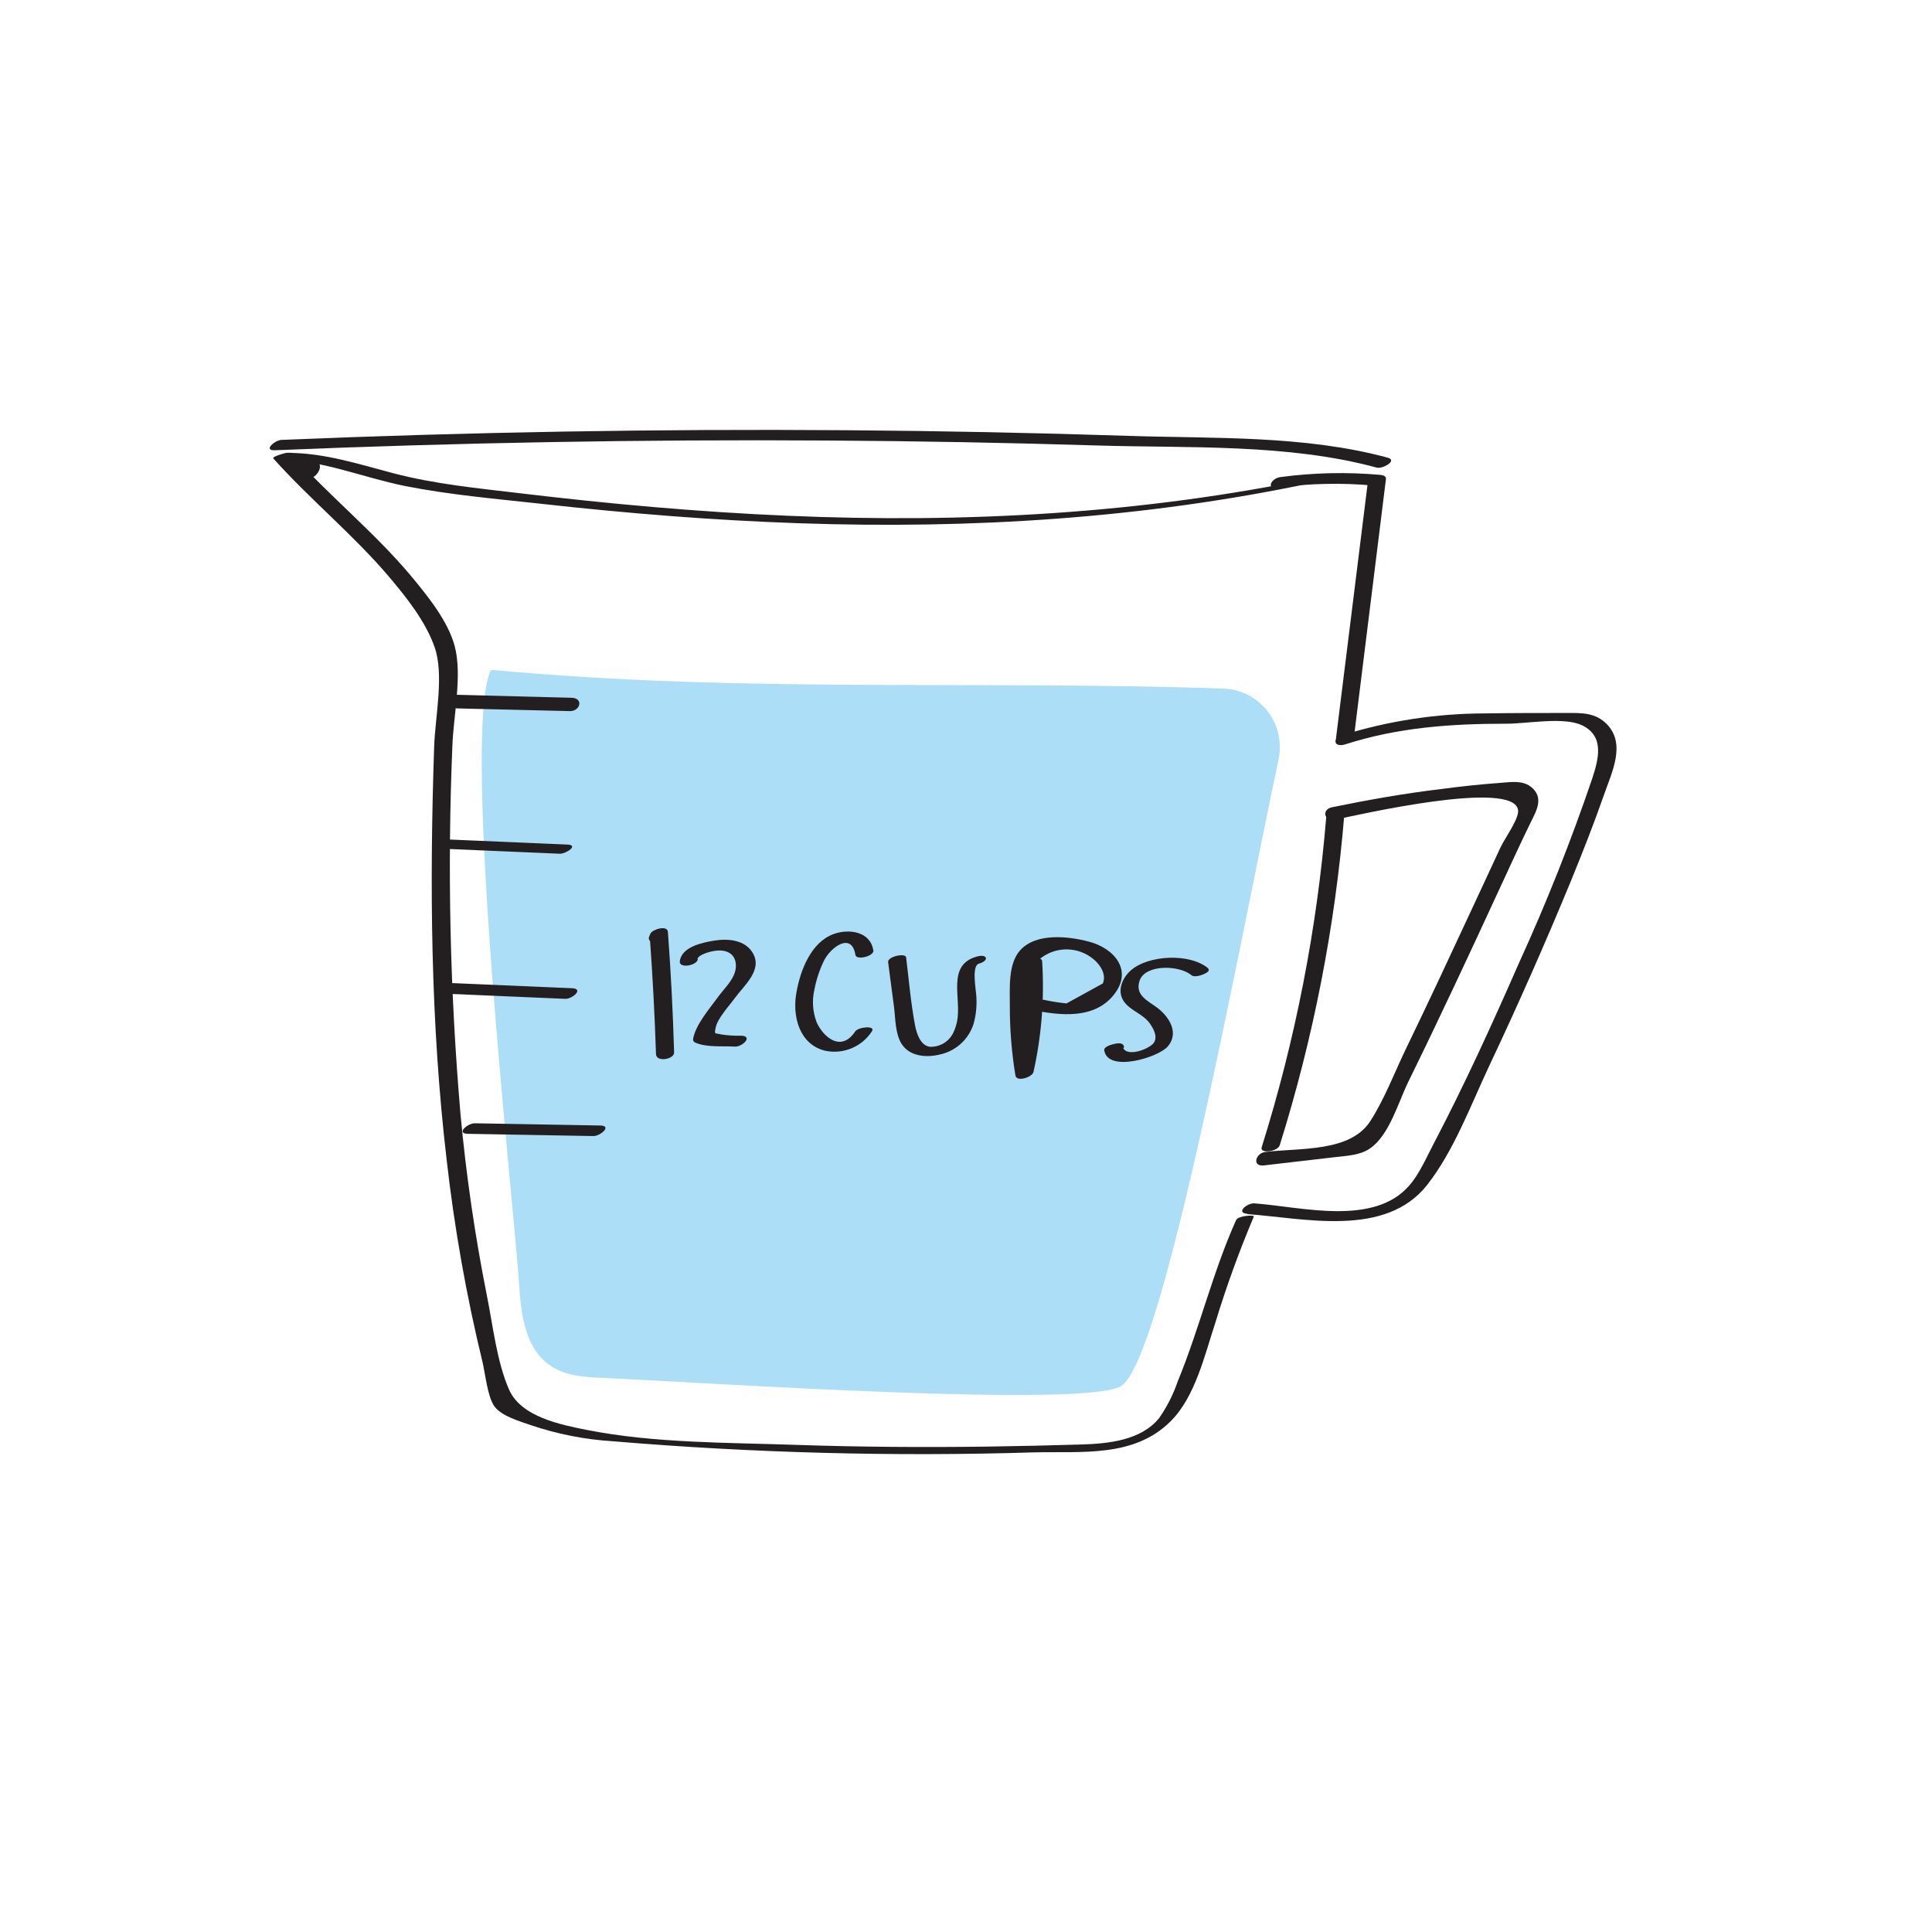
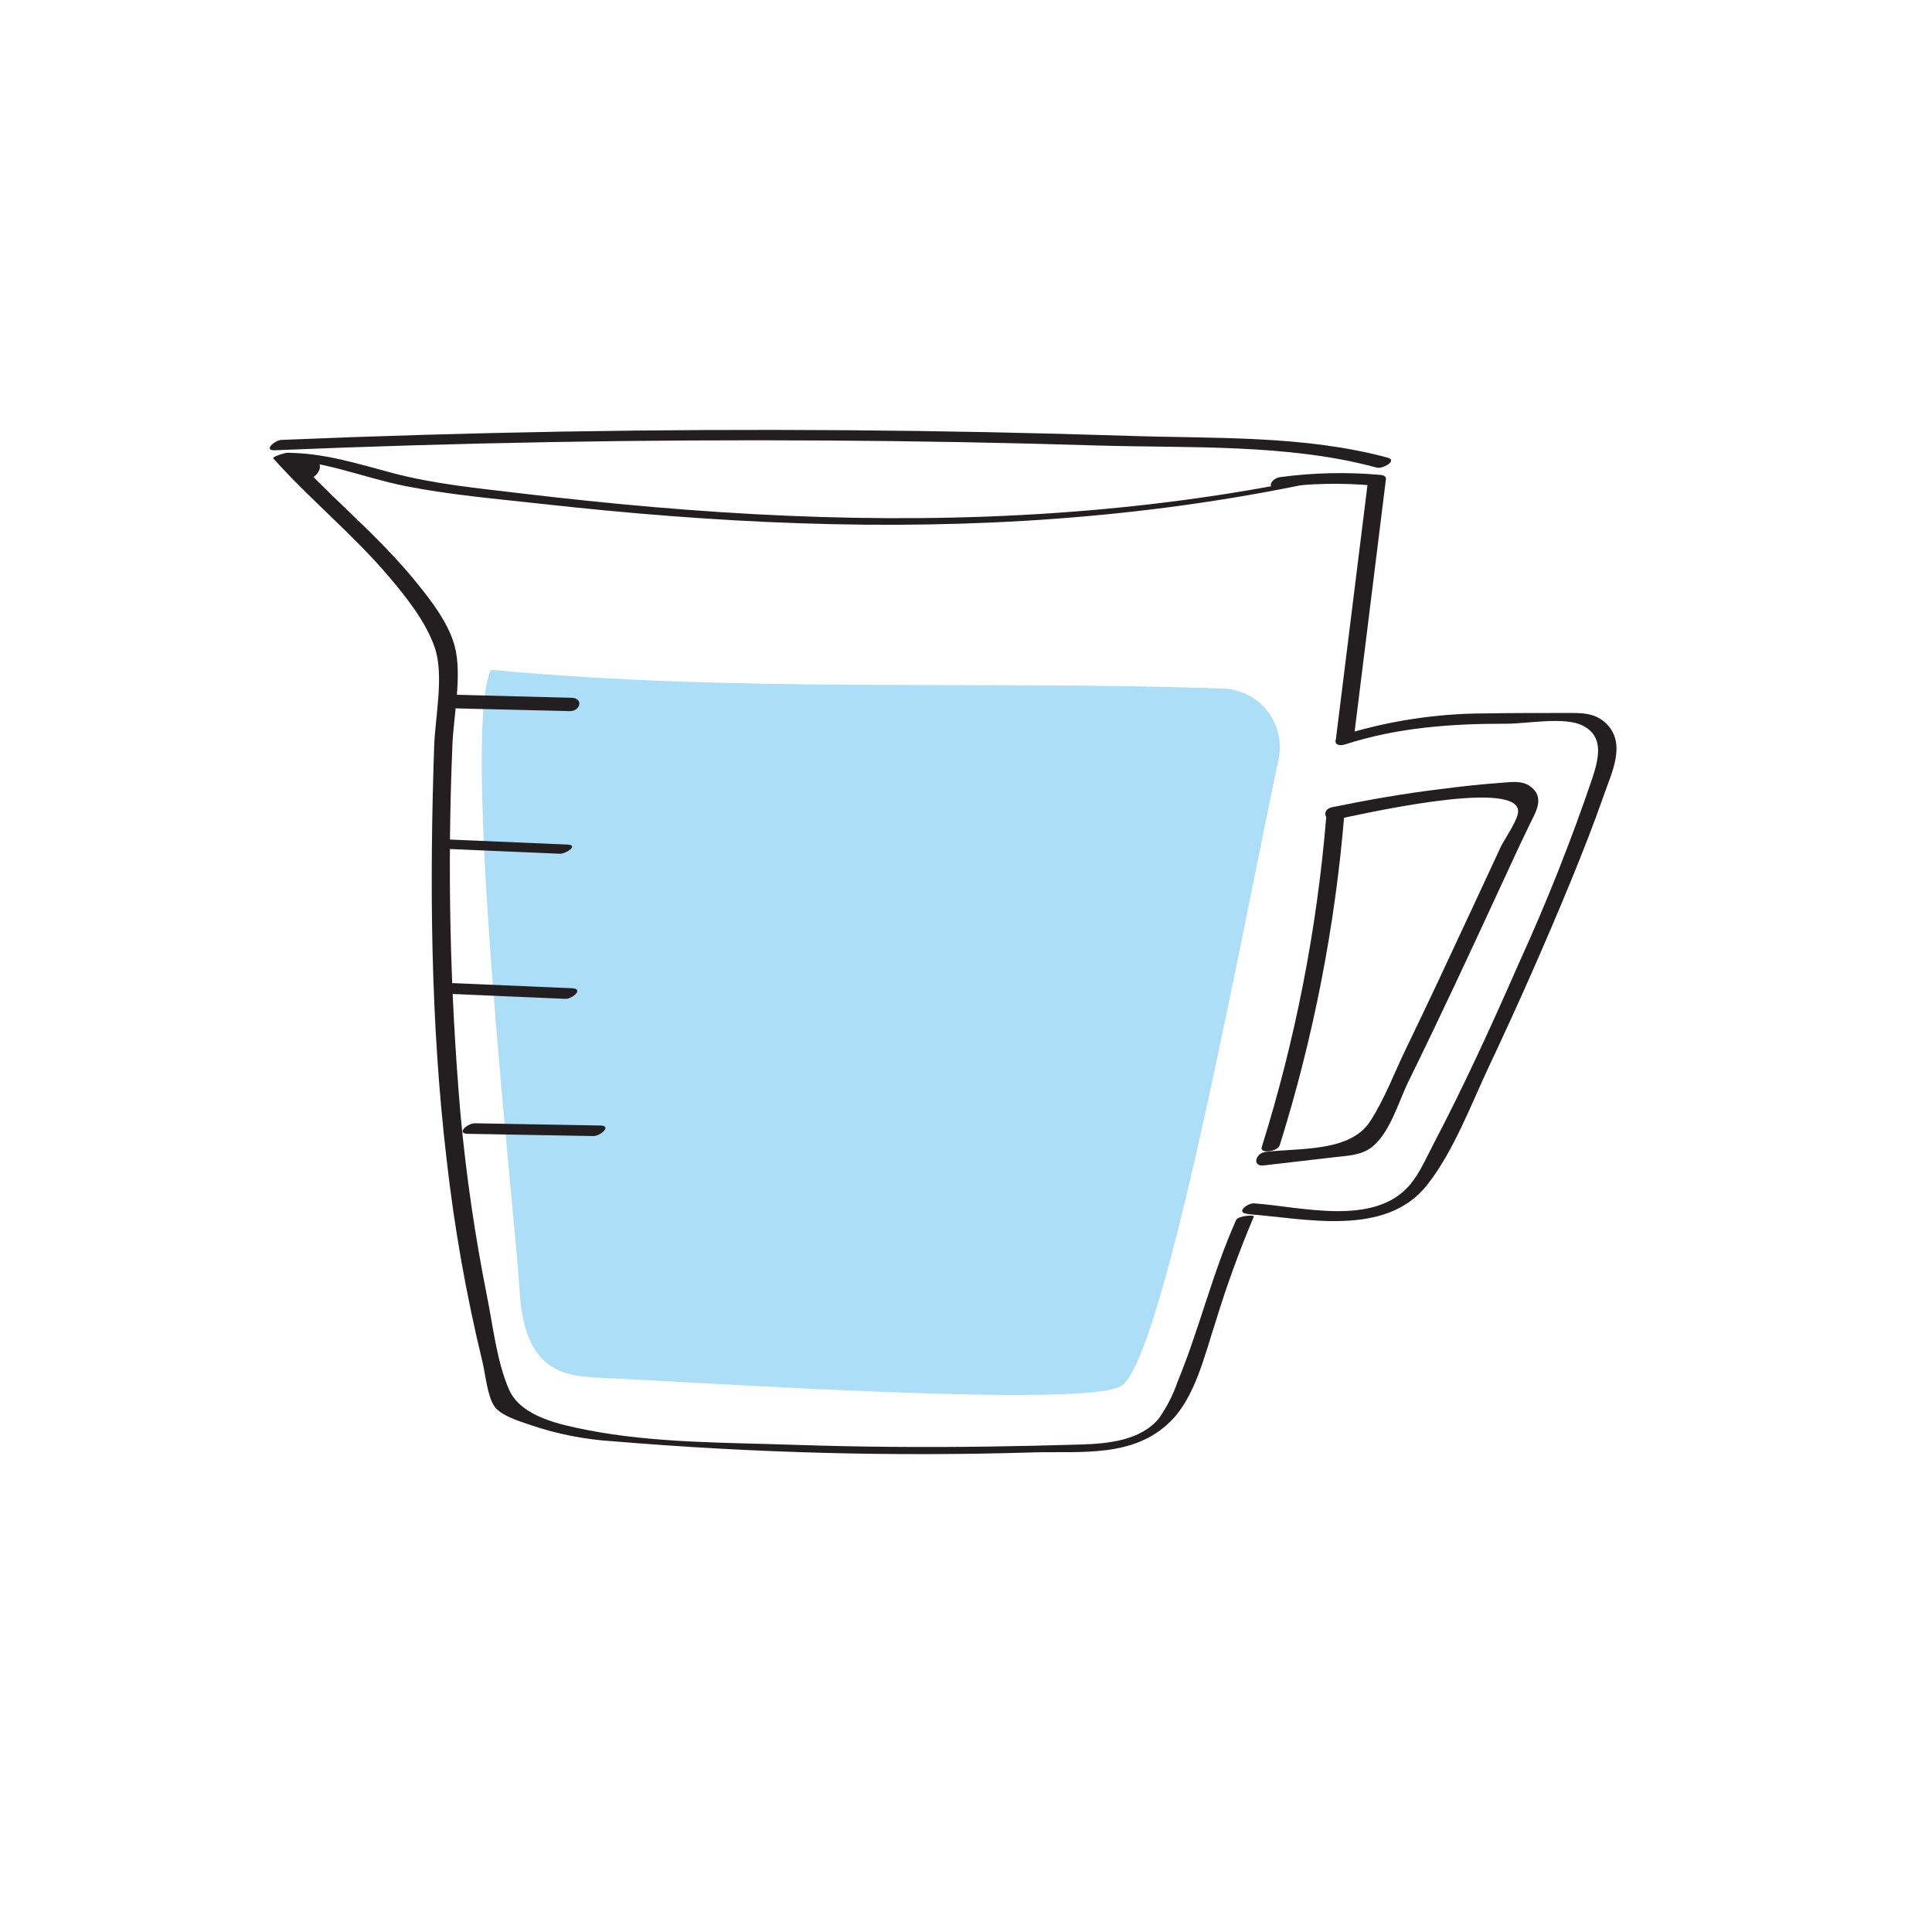
<svg xmlns="http://www.w3.org/2000/svg" id="Layer_1" data-name="Layer 1" viewBox="0 0 311.45 308.18">
  <defs>
    <style>.cls-1{fill:#231f20;}.cls-2{fill:#addef8;}</style>
  </defs>
  <path class="cls-1" d="M218.26,118.85l5.16-41.61c.06-.52-.5-.65-.9-.69a72.7,72.7,0,0,0-16.15.36c-1.43.19-2.37,2-.37,1.69a69.07,69.07,0,0,1,15.41-.33l-.89-.69-5.17,41.61c-.15,1.2,2.78.69,2.91-.34Z" />
  <path class="cls-1" d="M206.3,184.61a246,246,0,0,0,10.41-53.27c.11-1.25-2.82-.73-2.91.33a245.37,245.37,0,0,1-10.41,53.27c-.34,1.09,2.58.71,2.91-.33Z" />
  <path class="cls-1" d="M212,77C184,82.84,155.48,84.36,127,83.14c-14.41-.61-28.78-1.91-43.1-3.62-6.84-.82-13.76-1.47-20.43-3.22-5.63-1.48-11.08-3.27-17-3.3-.28,0-2.8.55-2.32,1,1,1,5.35,5,7.13,2.13,1.59-2.51-3.64-3.27-5.11-3.13-.16,0-2.38.6-2.1.91,5.95,6.65,12.93,12.32,18.7,19.13,2.78,3.29,5.83,7.13,7.28,11.24,1.58,4.45.11,11.25-.06,16-.75,22.19-.59,44.48,2,66.56a262.7,262.7,0,0,0,5.79,32.7c.44,1.8.8,5.59,1.92,7.16s4.16,2.43,5.79,3a50.91,50.91,0,0,0,13.34,2.63,593.46,593.46,0,0,0,67.87,1.79c7.65-.19,16.08.89,22-5,4-3.95,5.54-10.84,7.25-16a173.44,173.44,0,0,1,6.17-17c.15-.33-2.53-.16-2.85.55-3.79,8.44-5.9,17.48-9.41,26a23.76,23.76,0,0,1-3,5.92c-2.88,3.59-8.18,4.13-12.51,4.26q-7.64.23-15.29.34c-10.25.13-20.51.07-30.76-.28-11-.38-22.82-.26-33.66-2.4-4.27-.85-10.6-2.1-12.56-6.47-2-4.53-2.62-10.4-3.6-15.24a282.65,282.65,0,0,1-4.25-29.25,465.83,465.83,0,0,1-1.31-59.19c.16-4.89,1.64-11.55.37-16.24-1.09-4.07-4.45-8.17-7.08-11.34C60.34,85.8,53.15,80,47,73.16l-2.09.91c2.58-.24,2,1.37,3.69,1.91,2.8.91-1.23-2.48-1.68-2.91l-2.32,1c7.18,0,13.78,2.89,20.73,4.28,7.21,1.43,14.67,2.06,22,2.87,13.82,1.54,27.7,2.66,41.61,3.13,27.64.95,55.34-.77,82.43-6.48,1.09-.22,2.62-1.36.58-.93Z" />
  <path class="cls-1" d="M215.32,132.11c3.1-.63,29-6.65,29.41-1.44.12,1.34-2.23,4.63-2.81,5.87q-2.25,4.82-4.48,9.64c-3.58,7.7-7.16,15.39-10.85,23-1.82,3.79-3.41,8-5.67,11.51-3.22,5.08-11.41,4.33-16.92,5-1.62.19-2.21,2.41-.24,2.17q5.64-.65,11.28-1.31c1.93-.24,4.14-.27,5.81-1.42,3.11-2.12,4.57-7.46,6.16-10.71,5.1-10.39,10-20.9,14.84-31.4,1.6-3.46,3.19-6.93,4.86-10.36,1-2,2.28-4.17,0-5.89-1.37-1-3.18-.7-4.75-.58-3.21.23-6.42.57-9.62,1-5.9.7-11.75,1.74-17.58,2.93-1.83.38-1.26,2.41.55,2Z" />
  <path class="cls-1" d="M201.08,195.71c9.16.66,22.27,3.86,29-4.72,4.27-5.45,7-12.79,9.91-19q7-14.81,13.26-30c1.88-4.6,3.7-9.22,5.34-13.91,1.23-3.55,3.56-8.13.45-11.34-1.83-1.88-4.06-1.82-6.5-1.81-4.41,0-8.83,0-13.23.07a78.08,78.08,0,0,0-22.92,3.51c-1.7.54-1.34,2,.4,1.5,8.62-2.77,17.13-3.35,26.12-3.35,3.35,0,9.25-1.17,12.2.29,3.65,1.81,2.52,5.59,1.56,8.57a317.13,317.13,0,0,1-11.79,29.69c-4.33,9.87-8.81,19.71-13.82,29.26-1.15,2.19-2.23,4.74-3.87,6.63-5.77,6.64-17.46,3.42-25,2.88-1.13-.08-3.06,1.54-1.11,1.68Z" />
  <path class="cls-2" d="M79.45,108c40.72,3.76,77.59,1.62,117.74,3a9.44,9.44,0,0,1,8.93,11.37c-6.29,29.68-18.62,97.19-25.45,101.09-6.13,3.5-65.7-.53-83.64-1.35-2.89-.13-6-.33-8.35-2-4-2.73-4.72-8.27-5-13.13-.84-13-9.34-88.22-4.59-98.92" />
  <path class="cls-1" d="M44.32,72.58q44.47-1.85,89-1.57,21.77.13,43.52.8c14.81.45,30.72-.33,45.11,3.57.94.25,3.4-1.16,1.77-1.6-13.43-3.64-28-3.07-41.81-3.52q-22.74-.74-45.49-.91-45.49-.34-91,1.56c-1.09,0-3.06,1.75-1.12,1.67Z" />
  <path class="cls-1" d="M73.55,114.19l18.34.44c1.67,0,2.21-2.1.25-2.15L73.8,112c-1.67,0-2.21,2.11-.25,2.15Z" />
  <path class="cls-1" d="M70.8,136.79l19.47.83c1,0,3.11-1.4,1.17-1.48L72,135.31c-1,0-3.11,1.4-1.17,1.48Z" />
  <path class="cls-1" d="M72,160.19l19.11.82c1.15.05,3.07-1.63,1.11-1.71l-19.11-.82c-1.14,0-3.06,1.63-1.11,1.71Z" />
  <path class="cls-1" d="M75.41,182.77l20.25.36c1.13,0,3.06-1.66,1.11-1.7l-20.25-.36c-1.13,0-3.06,1.66-1.11,1.7Z" />
-   <path class="cls-1" d="M107.4,151.11l.17-.38-2.82.28q.69,9.42,1,18.88c0,1.41,3,.88,2.92-.27q-.28-9.7-1-19.39c-.08-1.17-2.51-.41-2.82.27l-.17.39c-.63,1.42,2.28,1.28,2.75.22Z" />
-   <path class="cls-1" d="M140.77,153.14c-.49-3-3.94-3.46-6.37-2.58-3.66,1.32-5.37,5.84-6,9.36-.72,3.79.4,8.48,4.68,9.47a7.21,7.21,0,0,0,7.47-3.13c.69-1-2.19-.73-2.68,0-2.32,3.48-5.2.81-6.21-1.44a9,9,0,0,1-.37-5.31,18.69,18.69,0,0,1,1.5-4.57c1-2.14,4.48-4.85,5.11-1,.15.89,3.06.22,2.9-.78Z" />
-   <path class="cls-1" d="M143.17,155.1l.94,7.14c.25,1.88.18,4.39,1.25,6.06,1.3,2,3.94,2.21,6.08,1.7a7.31,7.31,0,0,0,5.52-5,13.12,13.12,0,0,0,.4-4.75c-.06-.87-.73-4.59.44-4.91,1.7-.47,1.42-1.62-.31-1.15-5,1.37-2.41,6.81-3.22,10.52a7.77,7.77,0,0,1-.6,1.78,4,4,0,0,1-3.74,2.25c-1.56-.17-2.17-2.18-2.41-3.42-.69-3.61-1-7.34-1.45-11-.1-.75-3-.14-2.9.77Z" />
-   <path class="cls-1" d="M165.13,155.72a61.46,61.46,0,0,1-1.46,17.42l2.9-.55a71.68,71.68,0,0,1-.84-7.87,56.45,56.45,0,0,1,.05-6.1c.14-2.37,0-2.73,2.18-4.3a6.78,6.78,0,0,1,8.27.26c1.07.85,2.19,2.46,1.55,3.95l-5.85,3.22a32.22,32.22,0,0,1-3.65-.58c-1-.2-3.42,1.33-1.75,1.66,4.38.87,9.82,1.51,13-2.44s.11-7.51-3.95-8.59c-3.3-.88-8.53-1.48-11.12,1.38-2,2.23-1.65,6.18-1.67,8.93a68.37,68.37,0,0,0,.9,11.25c.18,1.12,2.72.28,2.91-.55A63.5,63.5,0,0,0,168,154.94c-.06-1-3-.4-2.9.78Z" />
-   <path class="cls-1" d="M112.44,154.61c.07-.62,1.6-1.08,2.1-1.2,3.16-.79,4.47.93,4,3.06-.39,1.63-1.85,2.94-2.81,4.27-1.37,1.89-3.59,4.42-4,6.74a.55.55,0,0,0,.31.57c1.88.83,4.38.54,6.41.66,1.18.08,3-1.64,1.09-1.76a18.15,18.15,0,0,1-3.22-.19c-1.1-.29-1.2.11-.94-1.15.33-1.52,2.19-3.49,3.09-4.74,1.46-2,4.45-4.45,2.93-7.17-1.22-2.19-4-2.44-6.24-2.08-1.92.31-5.27,1-5.57,3.32-.16,1.23,2.77.73,2.91-.33Z" />
-   <path class="cls-1" d="M194.8,156.12c-2.92-2.51-9.73-2.22-12.58.37-1.37,1.25-2.2,3.35-1,5,1.07,1.46,3,1.93,4.12,3.46.55.78,1.33,2.09.69,3.11s-4.77,2.67-5.12.43l-1.3,1,.19-.05-1.6-.18.08.15c.48.82,3.23-.21,2.9-.78l-.08-.14c-.29-.49-1.18-.28-1.6-.18l-.19.05c-.36.09-1.38.42-1.3.95.57,3.65,8.74,1.14,10.24-.62,1.88-2.2.23-4.8-1.72-6.26-1.53-1.14-3.6-2-2.82-4.35.92-2.69,6.44-2.52,8.37-.87.65.57,3.3-.53,2.71-1Z" />
</svg>
